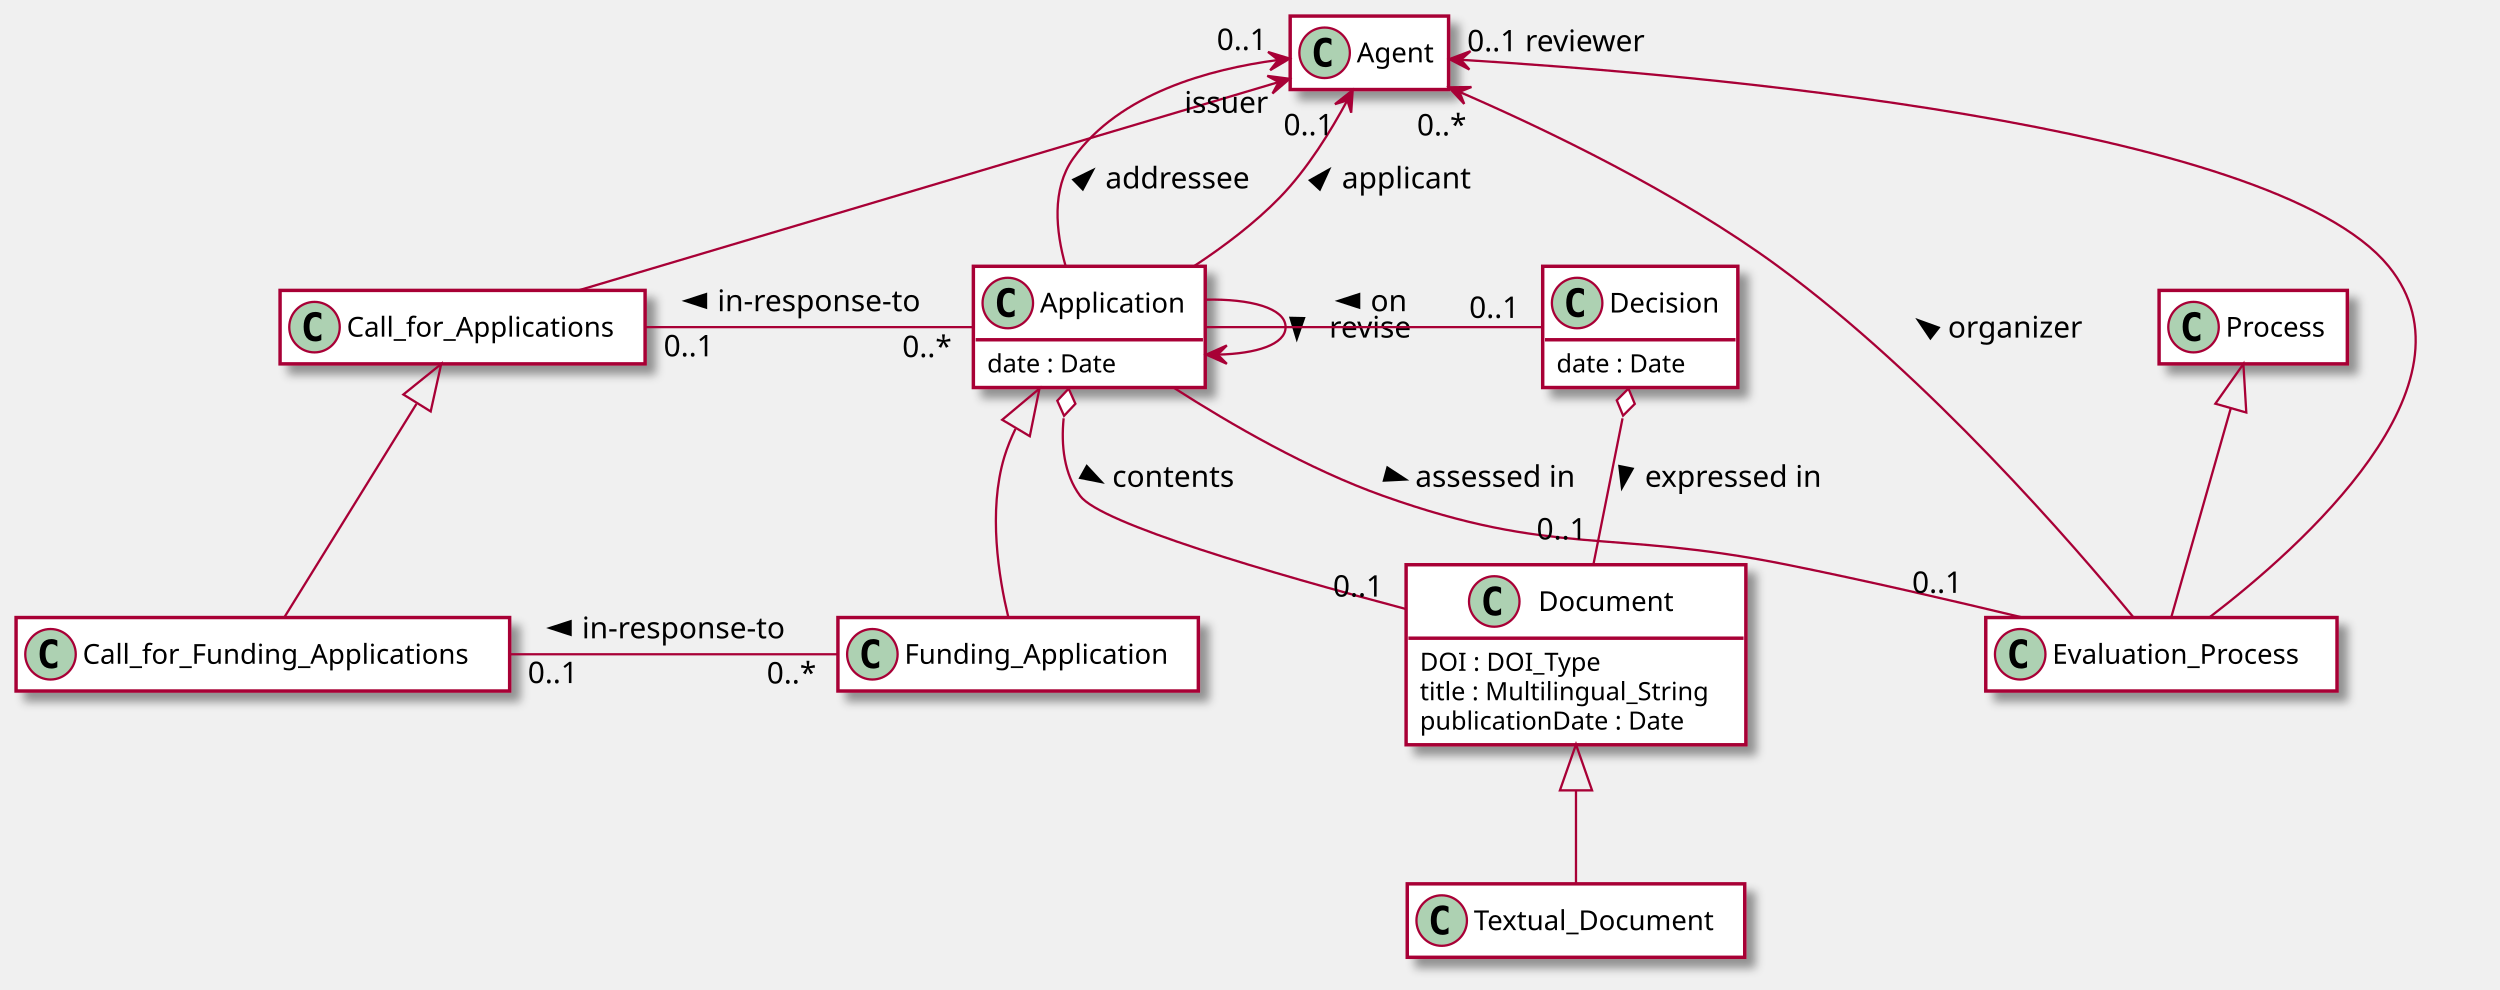
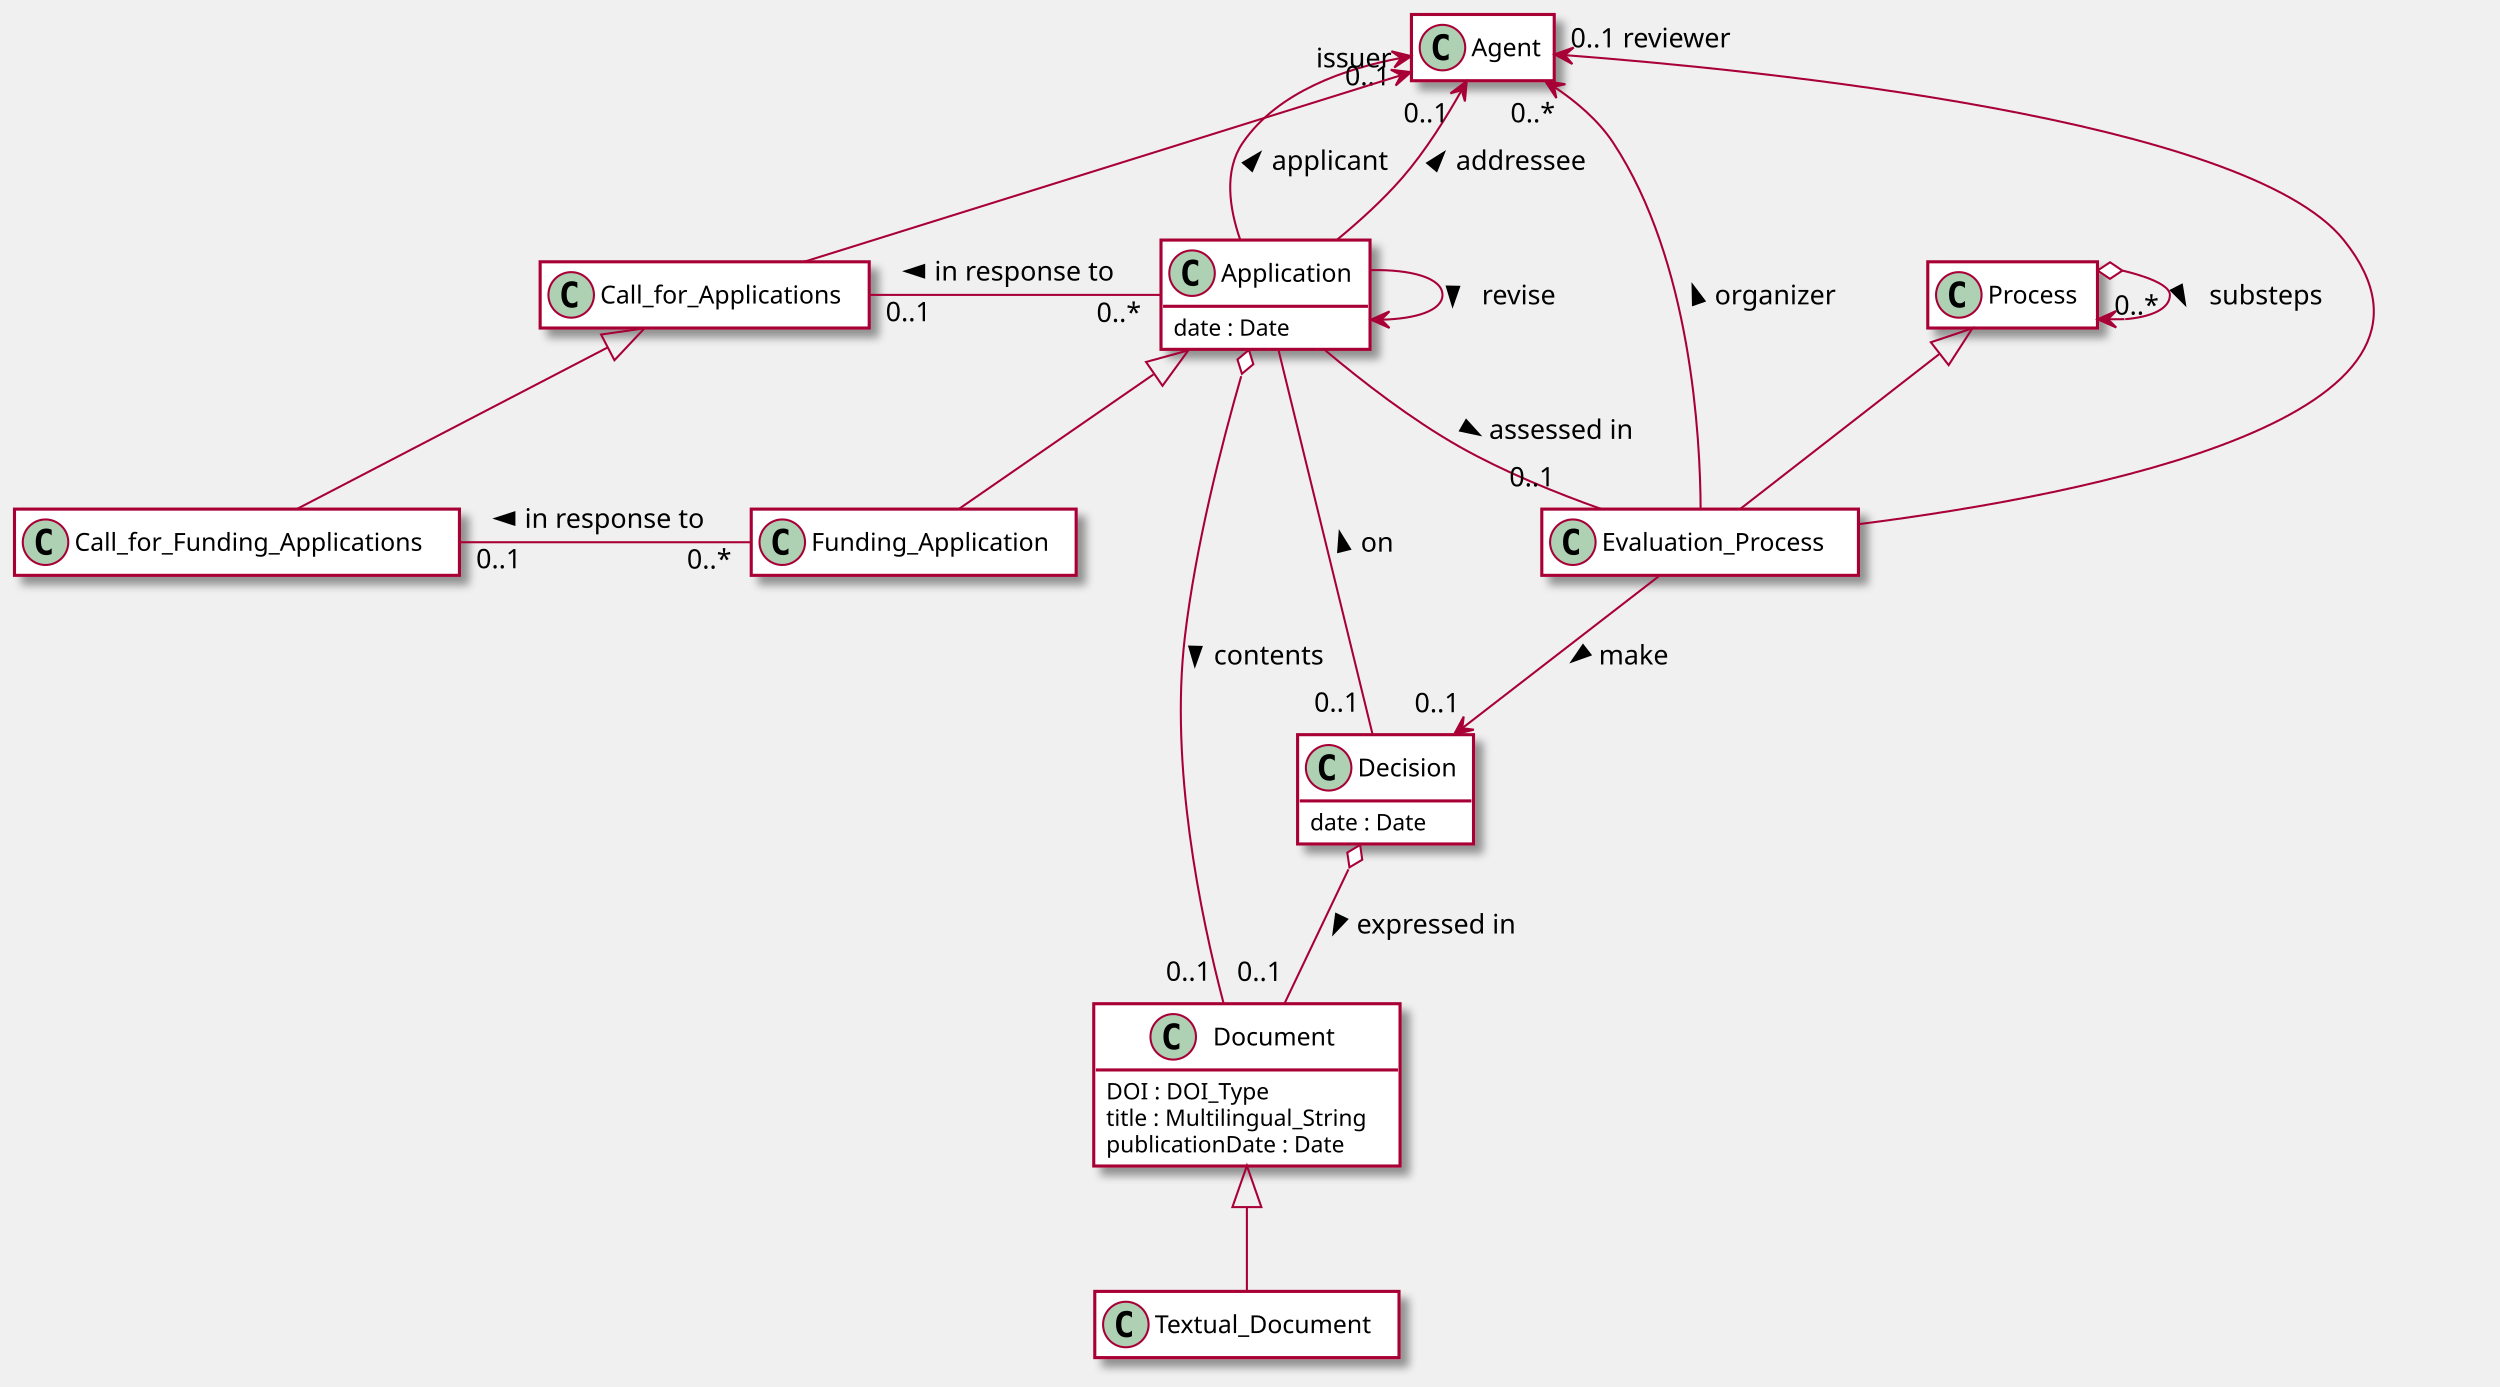
- <svg xmlns="http://www.w3.org/2000/svg" contentScriptType="application/ecmascript" contentStyleType="text/css" height="431px" preserveAspectRatio="none" style="width:1089px;height:431px;background:#FFFFFF;" version="1.1" viewBox="0 0 1089 431" width="1089px" zoomAndPan="magnify">
+ <svg xmlns="http://www.w3.org/2000/svg" contentScriptType="application/ecmascript" contentStyleType="text/css" height="670px" preserveAspectRatio="none" style="width:1208px;height:670px;background:#FFFFFF;" version="1.1" viewBox="0 0 1208 670" width="1208px" zoomAndPan="magnify">
  <defs>
-     <filter height="300%" id="f17ftl0bkxg675" width="300%" x="-1" y="-1">
+     <filter height="300%" id="f4kdof11e1rok" width="300%" x="-1" y="-1">
      <feGaussianBlur result="blurOut" stdDeviation="2.0" />
      <feColorMatrix in="blurOut" result="blurOut2" type="matrix" values="0 0 0 0 0 0 0 0 0 0 0 0 0 0 0 0 0 0 .4 0" />
      <feOffset dx="4.0" dy="4.0" in="blurOut2" result="blurOut3" />
      <feBlend in="SourceGraphic" in2="blurOut3" mode="normal" />
    </filter>
  </defs>
  <g>
-     <rect codeLine="137" fill="#FFFFFF" filter="url(#f17ftl0bkxg675)" height="52.805" id="Application" style="stroke:#A80036;stroke-width:1.5;" width="101" x="424" y="116" />
-     <ellipse cx="439" cy="132" fill="#ADD1B2" rx="11" ry="11" style="stroke:#A80036;stroke-width:1.0;" />
-     <path d="M441.969,137.641 Q441.391,137.938 440.75,138.078 Q440.109,138.234 439.406,138.234 Q436.906,138.234 435.578,136.594 Q434.266,134.938 434.266,131.812 Q434.266,128.688 435.578,127.031 Q436.906,125.375 439.406,125.375 Q440.109,125.375 440.75,125.531 Q441.406,125.688 441.969,125.984 L441.969,128.703 Q441.344,128.125 440.75,127.859 Q440.156,127.578 439.531,127.578 Q438.188,127.578 437.5,128.656 Q436.812,129.719 436.812,131.812 Q436.812,133.906 437.5,134.984 Q438.188,136.047 439.531,136.047 Q440.156,136.047 440.75,135.781 Q441.344,135.5 441.969,134.922 L441.969,137.641 Z " fill="#000000" />
-     <text fill="#000000" font-family="sans-serif" font-size="12" lengthAdjust="spacing" textLength="69" x="453" y="136.154">Application</text>
-     <line style="stroke:#A80036;stroke-width:1.5;" x1="425" x2="524" y1="148" y2="148" />
-     <text fill="#000000" font-family="sans-serif" font-size="11" lengthAdjust="spacing" textLength="63" x="430" y="162.21">date : Date</text>
-     <rect codeLine="141" fill="#FFFFFF" filter="url(#f17ftl0bkxg675)" height="52.805" id="Decision" style="stroke:#A80036;stroke-width:1.5;" width="85" x="672" y="116" />
-     <ellipse cx="687" cy="132" fill="#ADD1B2" rx="11" ry="11" style="stroke:#A80036;stroke-width:1.0;" />
-     <path d="M689.969,137.641 Q689.391,137.938 688.75,138.078 Q688.109,138.234 687.406,138.234 Q684.906,138.234 683.578,136.594 Q682.266,134.938 682.266,131.812 Q682.266,128.688 683.578,127.031 Q684.906,125.375 687.406,125.375 Q688.109,125.375 688.75,125.531 Q689.406,125.688 689.969,125.984 L689.969,128.703 Q689.344,128.125 688.75,127.859 Q688.156,127.578 687.531,127.578 Q686.188,127.578 685.5,128.656 Q684.812,129.719 684.812,131.812 Q684.812,133.906 685.5,134.984 Q686.188,136.047 687.531,136.047 Q688.156,136.047 688.75,135.781 Q689.344,135.5 689.969,134.922 L689.969,137.641 Z " fill="#000000" />
-     <text fill="#000000" font-family="sans-serif" font-size="12" lengthAdjust="spacing" textLength="53" x="701" y="136.154">Decision</text>
-     <line style="stroke:#A80036;stroke-width:1.5;" x1="673" x2="756" y1="148" y2="148" />
-     <text fill="#000000" font-family="sans-serif" font-size="11" lengthAdjust="spacing" textLength="63" x="678" y="162.21">date : Date</text>
-     <rect codeLine="145" fill="#FFFFFF" filter="url(#f17ftl0bkxg675)" height="32" id="Funding_Application" style="stroke:#A80036;stroke-width:1.5;" width="157" x="365" y="269" />
-     <ellipse cx="380" cy="285" fill="#ADD1B2" rx="11" ry="11" style="stroke:#A80036;stroke-width:1.0;" />
-     <path d="M382.969,290.641 Q382.391,290.938 381.75,291.078 Q381.109,291.234 380.406,291.234 Q377.906,291.234 376.578,289.594 Q375.266,287.938 375.266,284.812 Q375.266,281.688 376.578,280.031 Q377.906,278.375 380.406,278.375 Q381.109,278.375 381.75,278.531 Q382.406,278.688 382.969,278.984 L382.969,281.703 Q382.344,281.125 381.75,280.859 Q381.156,280.578 380.531,280.578 Q379.188,280.578 378.5,281.656 Q377.812,282.719 377.812,284.812 Q377.812,286.906 378.5,287.984 Q379.188,289.047 380.531,289.047 Q381.156,289.047 381.75,288.781 Q382.344,288.5 382.969,287.922 L382.969,290.641 Z " fill="#000000" />
-     <text fill="#000000" font-family="sans-serif" font-size="12" lengthAdjust="spacing" textLength="125" x="394" y="289.154">Funding_Application</text>
-     <rect codeLine="148" fill="#FFFFFF" filter="url(#f17ftl0bkxg675)" height="32" id="Call_for_Applications" style="stroke:#A80036;stroke-width:1.5;" width="159" x="122" y="126.5" />
-     <ellipse cx="137" cy="142.5" fill="#ADD1B2" rx="11" ry="11" style="stroke:#A80036;stroke-width:1.0;" />
-     <path d="M139.969,148.141 Q139.391,148.438 138.75,148.578 Q138.109,148.734 137.406,148.734 Q134.906,148.734 133.578,147.094 Q132.266,145.438 132.266,142.312 Q132.266,139.188 133.578,137.531 Q134.906,135.875 137.406,135.875 Q138.109,135.875 138.75,136.031 Q139.406,136.188 139.969,136.484 L139.969,139.203 Q139.344,138.625 138.75,138.359 Q138.156,138.078 137.531,138.078 Q136.188,138.078 135.5,139.156 Q134.812,140.219 134.812,142.312 Q134.812,144.406 135.5,145.484 Q136.188,146.547 137.531,146.547 Q138.156,146.547 138.75,146.281 Q139.344,146 139.969,145.422 L139.969,148.141 Z " fill="#000000" />
-     <text fill="#000000" font-family="sans-serif" font-size="12" lengthAdjust="spacing" textLength="127" x="151" y="146.654">Call_for_Applications</text>
-     <rect codeLine="152" fill="#FFFFFF" filter="url(#f17ftl0bkxg675)" height="32" id="Call_for_Funding_Applications" style="stroke:#A80036;stroke-width:1.5;" width="215" x="7" y="269" />
-     <ellipse cx="22" cy="285" fill="#ADD1B2" rx="11" ry="11" style="stroke:#A80036;stroke-width:1.0;" />
-     <path d="M24.969,290.641 Q24.391,290.938 23.75,291.078 Q23.109,291.234 22.406,291.234 Q19.906,291.234 18.578,289.594 Q17.266,287.938 17.266,284.812 Q17.266,281.688 18.578,280.031 Q19.906,278.375 22.406,278.375 Q23.109,278.375 23.75,278.531 Q24.406,278.688 24.969,278.984 L24.969,281.703 Q24.344,281.125 23.75,280.859 Q23.156,280.578 22.531,280.578 Q21.188,280.578 20.5,281.656 Q19.812,282.719 19.812,284.812 Q19.812,286.906 20.5,287.984 Q21.188,289.047 22.531,289.047 Q23.156,289.047 23.75,288.781 Q24.344,288.5 24.969,287.922 L24.969,290.641 Z " fill="#000000" />
-     <text fill="#000000" font-family="sans-serif" font-size="12" lengthAdjust="spacing" textLength="183" x="36" y="289.154">Call_for_Funding_Applications</text>
-     <rect codeLine="155" fill="#FFFFFF" filter="url(#f17ftl0bkxg675)" height="32" id="Process" style="stroke:#A80036;stroke-width:1.5;" width="82" x="940.5" y="126.5" />
-     <ellipse cx="955.5" cy="142.5" fill="#ADD1B2" rx="11" ry="11" style="stroke:#A80036;stroke-width:1.0;" />
-     <path d="M958.469,148.141 Q957.891,148.438 957.25,148.578 Q956.609,148.734 955.906,148.734 Q953.406,148.734 952.078,147.094 Q950.766,145.438 950.766,142.312 Q950.766,139.188 952.078,137.531 Q953.406,135.875 955.906,135.875 Q956.609,135.875 957.25,136.031 Q957.906,136.188 958.469,136.484 L958.469,139.203 Q957.844,138.625 957.25,138.359 Q956.656,138.078 956.031,138.078 Q954.688,138.078 954,139.156 Q953.312,140.219 953.312,142.312 Q953.312,144.406 954,145.484 Q954.688,146.547 956.031,146.547 Q956.656,146.547 957.25,146.281 Q957.844,146 958.469,145.422 L958.469,148.141 Z " fill="#000000" />
-     <text fill="#000000" font-family="sans-serif" font-size="12" lengthAdjust="spacing" textLength="50" x="969.5" y="146.654">Process</text>
-     <rect codeLine="159" fill="#FFFFFF" filter="url(#f17ftl0bkxg675)" height="32" id="Evaluation_Process" style="stroke:#A80036;stroke-width:1.5;" width="153" x="865" y="269" />
-     <ellipse cx="880" cy="285" fill="#ADD1B2" rx="11" ry="11" style="stroke:#A80036;stroke-width:1.0;" />
-     <path d="M882.969,290.641 Q882.391,290.938 881.75,291.078 Q881.109,291.234 880.406,291.234 Q877.906,291.234 876.578,289.594 Q875.266,287.938 875.266,284.812 Q875.266,281.688 876.578,280.031 Q877.906,278.375 880.406,278.375 Q881.109,278.375 881.75,278.531 Q882.406,278.688 882.969,278.984 L882.969,281.703 Q882.344,281.125 881.75,280.859 Q881.156,280.578 880.531,280.578 Q879.188,280.578 878.5,281.656 Q877.812,282.719 877.812,284.812 Q877.812,286.906 878.5,287.984 Q879.188,289.047 880.531,289.047 Q881.156,289.047 881.75,288.781 Q882.344,288.5 882.969,287.922 L882.969,290.641 Z " fill="#000000" />
-     <text fill="#000000" font-family="sans-serif" font-size="12" lengthAdjust="spacing" textLength="121" x="894" y="289.154">Evaluation_Process</text>
-     <rect codeLine="23" fill="#FFFFFF" filter="url(#f17ftl0bkxg675)" height="32" id="Agent" style="stroke:#A80036;stroke-width:1.5;" width="69" x="562" y="7" />
-     <ellipse cx="577" cy="23" fill="#ADD1B2" rx="11" ry="11" style="stroke:#A80036;stroke-width:1.0;" />
-     <path d="M579.969,28.641 Q579.391,28.938 578.75,29.078 Q578.109,29.234 577.406,29.234 Q574.906,29.234 573.578,27.594 Q572.266,25.938 572.266,22.812 Q572.266,19.688 573.578,18.031 Q574.906,16.375 577.406,16.375 Q578.109,16.375 578.75,16.531 Q579.406,16.688 579.969,16.984 L579.969,19.703 Q579.344,19.125 578.75,18.859 Q578.156,18.578 577.531,18.578 Q576.188,18.578 575.5,19.656 Q574.812,20.719 574.812,22.812 Q574.812,24.906 575.5,25.984 Q576.188,27.047 577.531,27.047 Q578.156,27.047 578.75,26.781 Q579.344,26.5 579.969,25.922 L579.969,28.641 Z " fill="#000000" />
-     <text fill="#000000" font-family="sans-serif" font-size="12" lengthAdjust="spacing" textLength="37" x="591" y="27.154">Agent</text>
-     <rect codeLine="8" fill="#FFFFFF" filter="url(#f17ftl0bkxg675)" height="78.414" id="Document" style="stroke:#A80036;stroke-width:1.5;" width="148" x="612.5" y="246" />
-     <ellipse cx="650.9" cy="262" fill="#ADD1B2" rx="11" ry="11" style="stroke:#A80036;stroke-width:1.0;" />
-     <path d="M653.869,267.641 Q653.291,267.938 652.65,268.078 Q652.009,268.234 651.306,268.234 Q648.806,268.234 647.478,266.594 Q646.166,264.938 646.166,261.812 Q646.166,258.688 647.478,257.031 Q648.806,255.375 651.306,255.375 Q652.009,255.375 652.65,255.531 Q653.306,255.688 653.869,255.984 L653.869,258.703 Q653.244,258.125 652.65,257.859 Q652.056,257.578 651.431,257.578 Q650.087,257.578 649.4,258.656 Q648.712,259.719 648.712,261.812 Q648.712,263.906 649.4,264.984 Q650.087,266.047 651.431,266.047 Q652.056,266.047 652.65,265.781 Q653.244,265.5 653.869,264.922 L653.869,267.641 Z " fill="#000000" />
-     <text fill="#000000" font-family="sans-serif" font-size="12" lengthAdjust="spacing" textLength="64" x="670.1" y="266.154">Document</text>
-     <line style="stroke:#A80036;stroke-width:1.5;" x1="613.5" x2="759.5" y1="278" y2="278" />
-     <text fill="#000000" font-family="sans-serif" font-size="11" lengthAdjust="spacing" textLength="85" x="618.5" y="292.21">DOI : DOI_Type</text>
-     <text fill="#000000" font-family="sans-serif" font-size="11" lengthAdjust="spacing" textLength="136" x="618.5" y="305.015">title : Multilingual_String</text>
-     <text fill="#000000" font-family="sans-serif" font-size="11" lengthAdjust="spacing" textLength="125" x="618.5" y="317.82">publicationDate : Date</text>
-     <rect codeLine="13" fill="#FFFFFF" filter="url(#f17ftl0bkxg675)" height="32" id="Textual_Document" style="stroke:#A80036;stroke-width:1.5;" width="147" x="613" y="385" />
-     <ellipse cx="628" cy="401" fill="#ADD1B2" rx="11" ry="11" style="stroke:#A80036;stroke-width:1.0;" />
-     <path d="M630.969,406.641 Q630.391,406.938 629.75,407.078 Q629.109,407.234 628.406,407.234 Q625.906,407.234 624.578,405.594 Q623.266,403.938 623.266,400.812 Q623.266,397.688 624.578,396.031 Q625.906,394.375 628.406,394.375 Q629.109,394.375 629.75,394.531 Q630.406,394.688 630.969,394.984 L630.969,397.703 Q630.344,397.125 629.75,396.859 Q629.156,396.578 628.531,396.578 Q627.188,396.578 626.5,397.656 Q625.812,398.719 625.812,400.812 Q625.812,402.906 626.5,403.984 Q627.188,405.047 628.531,405.047 Q629.156,405.047 629.75,404.781 Q630.344,404.5 630.969,403.922 L630.969,406.641 Z " fill="#000000" />
-     <text fill="#000000" font-family="sans-serif" font-size="12" lengthAdjust="spacing" textLength="115" x="642" y="405.154">Textual_Document</text>
-     <path codeLine="164" d="M586.81,43.85 C579.85,56.81 569.58,73.58 557.5,86 C546.62,97.18 533.14,107.36 520.22,115.86 " fill="none" id="Agent-backto-Application" style="stroke:#A80036;stroke-width:1.0;" />
-     <polygon fill="#A80036" points="589.23,39.26,581.501,45.364,586.903,43.685,588.582,49.087,589.23,39.26" style="stroke:#A80036;stroke-width:1.0;" />
-     <polygon fill="#000000" points="578.895,73.895,570.596,78.541,574.911,82.532,578.895,73.895" style="stroke:#000000;stroke-width:1.0;" />
-     <text fill="#000000" font-family="sans-serif" font-size="13" lengthAdjust="spacing" textLength="58" x="584.5" y="82.067">applicant</text>
-     <text fill="#000000" font-family="sans-serif" font-size="13" lengthAdjust="spacing" textLength="24" x="559.088" y="58.922">0..1</text>
-     <path codeLine="168" d="M556.65,26.14 C526.72,30.09 487.56,40.76 467.5,69 C457.98,82.4 459.93,100.89 464.16,115.84 " fill="none" id="Agent-backto-Application-1" style="stroke:#A80036;stroke-width:1.0;" />
-     <polygon fill="#A80036" points="561.75,25.52,552.335,22.63,556.786,26.121,553.296,30.573,561.75,25.52" style="stroke:#A80036;stroke-width:1.0;" />
-     <polygon fill="#000000" points="476.089,74.085,467.55,78.273,471.642,82.492,476.089,74.085" style="stroke:#000000;stroke-width:1.0;" />
-     <text fill="#000000" font-family="sans-serif" font-size="13" lengthAdjust="spacing" textLength="67" x="481.5" y="82.067">addressee</text>
-     <text fill="#000000" font-family="sans-serif" font-size="13" lengthAdjust="spacing" textLength="24" x="530.007" y="21.773">0..1</text>
-     <path codeLine="172" d="M556.73,35.83 C484.48,57.32 331.81,102.74 252.2,126.42 " fill="none" id="Agent-backto-Call_for_Applications" style="stroke:#A80036;stroke-width:1.0;" />
-     <polygon fill="#A80036" points="561.79,34.32,552.023,33.053,556.998,35.746,554.305,40.721,561.79,34.32" style="stroke:#A80036;stroke-width:1.0;" />
-     <text fill="#000000" font-family="sans-serif" font-size="13" lengthAdjust="spacing" textLength="38" x="515.901" y="49.161">issuer</text>
-     <path codeLine="176" d="M525.41,130.53 C544.38,130.13 560,134.12 560,142.5 C560,150.09 547.17,154.08 530.65,154.47 " fill="none" id="Application-to-Application" style="stroke:#A80036;stroke-width:1.0;" />
-     <polygon fill="#A80036" points="525.41,154.47,534.41,158.47,530.41,154.47,534.41,150.47,525.41,154.47" style="stroke:#A80036;stroke-width:1.0;" />
-     <polygon fill="#000000" points="564.895,147.565,568.024,138.584,562.147,138.46,564.895,147.565" style="stroke:#000000;stroke-width:1.0;" />
-     <text fill="#000000" font-family="sans-serif" font-size="13" lengthAdjust="spacing" textLength="38" x="579" y="147.067">revise</text>
-     <path codeLine="180" d="M511.49,169.03 C536.2,184.9 570.02,204.43 602.5,216 C677.25,242.62 700.71,230.32 778.5,246 C812.54,252.86 850.32,261.6 880.93,268.96 " fill="none" id="Application-Evaluation_Process" style="stroke:#A80036;stroke-width:1.0;" />
-     <polygon fill="#000000" points="612.327,208.872,604.363,203.673,602.828,209.347,612.327,208.872" style="stroke:#000000;stroke-width:1.0;" />
-     <text fill="#000000" font-family="sans-serif" font-size="13" lengthAdjust="spacing" textLength="75" x="616.5" y="212.067">assessed in</text>
-     <text fill="#000000" font-family="sans-serif" font-size="13" lengthAdjust="spacing" textLength="24" x="832.891" y="258.251">0..1</text>
-     <path codeLine="184" d="M281.2,142.5 C327.31,142.5 383.95,142.5 423.97,142.5 " fill="none" id="Call_for_Applications-Application" style="stroke:#A80036;stroke-width:1.0;" />
-     <polygon fill="#000000" points="298.5,131.066,307.545,134.005,307.545,128.127,298.5,131.066" style="stroke:#000000;stroke-width:1.0;" />
-     <text fill="#000000" font-family="sans-serif" font-size="13" lengthAdjust="spacing" textLength="93" x="312.5" y="135.567">in-response-to</text>
-     <text fill="#000000" font-family="sans-serif" font-size="13" lengthAdjust="spacing" textLength="24" x="289.08" y="155.217">0..1</text>
-     <text fill="#000000" font-family="sans-serif" font-size="13" lengthAdjust="spacing" textLength="23" x="393.022" y="155.549">0..*</text>
-     <path codeLine="188" d="M463.32,182.21 C462.16,194.01 463.46,206.4 470.5,216 C479.31,228.01 553.34,249.62 612.31,265.26 " fill="none" id="Application-backto-Document" style="stroke:#A80036;stroke-width:1.0;" />
-     <polygon fill="#FFFFFF" points="465.5,169.3,460.56,174.553,463.508,181.133,468.449,175.881,465.5,169.3" style="stroke:#A80036;stroke-width:1.0;" />
-     <polygon fill="#000000" points="479.867,210.001,473.398,203.03,470.536,208.164,479.867,210.001" style="stroke:#000000;stroke-width:1.0;" />
-     <text fill="#000000" font-family="sans-serif" font-size="13" lengthAdjust="spacing" textLength="56" x="484.5" y="212.067">contents</text>
-     <text fill="#000000" font-family="sans-serif" font-size="13" lengthAdjust="spacing" textLength="24" x="580.634" y="259.888">0..1</text>
-     <path codeLine="192" d="M525.1,142.5 C568.7,142.5 630.91,142.5 671.98,142.5 " fill="none" id="Application-Decision" style="stroke:#A80036;stroke-width:1.0;" />
-     <polygon fill="#000000" points="583,131.066,592.045,134.005,592.045,128.127,583,131.066" style="stroke:#000000;stroke-width:1.0;" />
-     <text fill="#000000" font-family="sans-serif" font-size="13" lengthAdjust="spacing" textLength="16" x="597" y="135.567">on</text>
-     <text fill="#000000" font-family="sans-serif" font-size="13" lengthAdjust="spacing" textLength="24" x="639.972" y="138.489">0..1</text>
-     <path codeLine="196" d="M706.78,182.23 C702.82,202.09 698.02,226.18 694.08,245.94 " fill="none" id="Decision-backto-Document" style="stroke:#A80036;stroke-width:1.0;" />
-     <polygon fill="#FFFFFF" points="709.36,169.27,704.264,174.372,707.014,181.038,712.11,175.936,709.36,169.27" style="stroke:#A80036;stroke-width:1.0;" />
-     <polygon fill="#000000" points="706.523,212.47,711.173,204.174,705.409,203.025,706.523,212.47" style="stroke:#000000;stroke-width:1.0;" />
-     <text fill="#000000" font-family="sans-serif" font-size="13" lengthAdjust="spacing" textLength="81" x="716.5" y="212.067">expressed in</text>
-     <text fill="#000000" font-family="sans-serif" font-size="13" lengthAdjust="spacing" textLength="24" x="669.32" y="234.98">0..1</text>
-     <path codeLine="200" d="M442.34,186.82 C440.41,190.8 438.75,194.89 437.5,199 C430.34,222.65 435.08,251.61 439.23,268.9 " fill="none" id="Application-backto-Funding_Application" style="stroke:#A80036;stroke-width:1.0;" />
-     <polygon fill="none" points="436.55,182.86,452.79,169.25,448.58,190.02,436.55,182.86" style="stroke:#A80036;stroke-width:1.0;" />
-     <path codeLine="204" d="M222.23,285 C268.7,285 322.07,285 364.75,285 " fill="none" id="Call_for_Funding_Applications-Funding_Application" style="stroke:#A80036;stroke-width:1.0;" />
-     <polygon fill="#000000" points="239.5,273.566,248.545,276.505,248.545,270.627,239.5,273.566" style="stroke:#000000;stroke-width:1.0;" />
-     <text fill="#000000" font-family="sans-serif" font-size="13" lengthAdjust="spacing" textLength="93" x="253.5" y="278.067">in-response-to</text>
-     <text fill="#000000" font-family="sans-serif" font-size="13" lengthAdjust="spacing" textLength="24" x="229.9" y="297.552">0..1</text>
-     <text fill="#000000" font-family="sans-serif" font-size="13" lengthAdjust="spacing" textLength="23" x="333.994" y="297.717">0..*</text>
-     <path codeLine="208" d="M181.41,175.94 C163.39,205.05 137.72,246.5 124.01,268.65 " fill="none" id="Call_for_Applications-backto-Call_for_Funding_Applications" style="stroke:#A80036;stroke-width:1.0;" />
-     <polygon fill="none" points="175.71,171.85,192.19,158.54,187.61,179.23,175.71,171.85" style="stroke:#A80036;stroke-width:1.0;" />
-     <path codeLine="212" d="M636.05,40.16 C673.52,56.44 730.47,83.71 774.5,116 C839.83,163.91 903.51,237.57 929.39,268.98 " fill="none" id="Agent-backto-Evaluation_Process" style="stroke:#A80036;stroke-width:1.0;" />
-     <polygon fill="#A80036" points="631.12,38.03,637.808,45.259,635.713,40.005,640.968,37.91,631.12,38.03" style="stroke:#A80036;stroke-width:1.0;" />
-     <polygon fill="#000000" points="835.558,139.491,840.882,147.372,844.497,142.737,835.558,139.491" style="stroke:#000000;stroke-width:1.0;" />
-     <text fill="#000000" font-family="sans-serif" font-size="13" lengthAdjust="spacing" textLength="60" x="848.5" y="147.067">organizer</text>
-     <text fill="#000000" font-family="sans-serif" font-size="13" lengthAdjust="spacing" textLength="23" x="617.223" y="58.994">0..*</text>
-     <path codeLine="228" d="M962.48,268.89 C1002.51,238.24 1082.28,167.33 1040.5,116 C989.6,53.47 735.9,32.11 636.52,26.06 " fill="none" id="Evaluation_Process-to-Agent" style="stroke:#A80036;stroke-width:1.0;" />
-     <polygon fill="#A80036" points="631.33,25.75,640.074,30.282,636.321,26.049,640.553,22.296,631.33,25.75" style="stroke:#A80036;stroke-width:1.0;" />
-     <text fill="#000000" font-family="sans-serif" font-size="13" lengthAdjust="spacing" textLength="81" x="639.098" y="22.334">0..1 reviewer</text>
-     <path codeLine="224" d="M971.66,178.05 C963.41,207.02 952.03,247.03 945.87,268.65 " fill="none" id="Process-backto-Evaluation_Process" style="stroke:#A80036;stroke-width:1.0;" />
-     <polygon fill="none" points="965.01,175.85,977.22,158.54,978.48,179.69,965.01,175.85" style="stroke:#A80036;stroke-width:1.0;" />
-     <path codeLine="355" d="M686.5,344.38 C686.5,359.35 686.5,374.19 686.5,384.77 " fill="none" id="Document-backto-Textual_Document" style="stroke:#A80036;stroke-width:1.0;" />
-     <polygon fill="none" points="679.5,344.28,686.5,324.28,693.5,344.28,679.5,344.28" style="stroke:#A80036;stroke-width:1.0;" />
+     <rect codeLine="137" fill="#FFFFFF" filter="url(#f4kdof11e1rok)" height="52.805" id="Application" style="stroke:#A80036;stroke-width:1.5;" width="101" x="561" y="116" />
+     <ellipse cx="576" cy="132" fill="#ADD1B2" rx="11" ry="11" style="stroke:#A80036;stroke-width:1.0;" />
+     <path d="M578.969,137.641 Q578.391,137.938 577.75,138.078 Q577.109,138.234 576.406,138.234 Q573.906,138.234 572.578,136.594 Q571.266,134.938 571.266,131.812 Q571.266,128.688 572.578,127.031 Q573.906,125.375 576.406,125.375 Q577.109,125.375 577.75,125.531 Q578.406,125.688 578.969,125.984 L578.969,128.703 Q578.344,128.125 577.75,127.859 Q577.156,127.578 576.531,127.578 Q575.188,127.578 574.5,128.656 Q573.812,129.719 573.812,131.812 Q573.812,133.906 574.5,134.984 Q575.188,136.047 576.531,136.047 Q577.156,136.047 577.75,135.781 Q578.344,135.5 578.969,134.922 L578.969,137.641 Z " fill="#000000" />
+     <text fill="#000000" font-family="sans-serif" font-size="12" lengthAdjust="spacing" textLength="69" x="590" y="136.154">Application</text>
+     <line style="stroke:#A80036;stroke-width:1.5;" x1="562" x2="661" y1="148" y2="148" />
+     <text fill="#000000" font-family="sans-serif" font-size="11" lengthAdjust="spacing" textLength="63" x="567" y="162.21">date : Date</text>
+     <rect codeLine="141" fill="#FFFFFF" filter="url(#f4kdof11e1rok)" height="52.805" id="Decision" style="stroke:#A80036;stroke-width:1.5;" width="85" x="627" y="355" />
+     <ellipse cx="642" cy="371" fill="#ADD1B2" rx="11" ry="11" style="stroke:#A80036;stroke-width:1.0;" />
+     <path d="M644.969,376.641 Q644.391,376.938 643.75,377.078 Q643.109,377.234 642.406,377.234 Q639.906,377.234 638.578,375.594 Q637.266,373.938 637.266,370.812 Q637.266,367.688 638.578,366.031 Q639.906,364.375 642.406,364.375 Q643.109,364.375 643.75,364.531 Q644.406,364.688 644.969,364.984 L644.969,367.703 Q644.344,367.125 643.75,366.859 Q643.156,366.578 642.531,366.578 Q641.188,366.578 640.5,367.656 Q639.812,368.719 639.812,370.812 Q639.812,372.906 640.5,373.984 Q641.188,375.047 642.531,375.047 Q643.156,375.047 643.75,374.781 Q644.344,374.5 644.969,373.922 L644.969,376.641 Z " fill="#000000" />
+     <text fill="#000000" font-family="sans-serif" font-size="12" lengthAdjust="spacing" textLength="53" x="656" y="375.154">Decision</text>
+     <line style="stroke:#A80036;stroke-width:1.5;" x1="628" x2="711" y1="387" y2="387" />
+     <text fill="#000000" font-family="sans-serif" font-size="11" lengthAdjust="spacing" textLength="63" x="633" y="401.21">date : Date</text>
+     <rect codeLine="145" fill="#FFFFFF" filter="url(#f4kdof11e1rok)" height="32" id="Funding_Application" style="stroke:#A80036;stroke-width:1.5;" width="157" x="363" y="246" />
+     <ellipse cx="378" cy="262" fill="#ADD1B2" rx="11" ry="11" style="stroke:#A80036;stroke-width:1.0;" />
+     <path d="M380.969,267.641 Q380.391,267.938 379.75,268.078 Q379.109,268.234 378.406,268.234 Q375.906,268.234 374.578,266.594 Q373.266,264.938 373.266,261.812 Q373.266,258.688 374.578,257.031 Q375.906,255.375 378.406,255.375 Q379.109,255.375 379.75,255.531 Q380.406,255.688 380.969,255.984 L380.969,258.703 Q380.344,258.125 379.75,257.859 Q379.156,257.578 378.531,257.578 Q377.188,257.578 376.5,258.656 Q375.812,259.719 375.812,261.812 Q375.812,263.906 376.5,264.984 Q377.188,266.047 378.531,266.047 Q379.156,266.047 379.75,265.781 Q380.344,265.5 380.969,264.922 L380.969,267.641 Z " fill="#000000" />
+     <text fill="#000000" font-family="sans-serif" font-size="12" lengthAdjust="spacing" textLength="125" x="392" y="266.154">Funding_Application</text>
+     <rect codeLine="148" fill="#FFFFFF" filter="url(#f4kdof11e1rok)" height="32" id="Call_for_Applications" style="stroke:#A80036;stroke-width:1.5;" width="159" x="261" y="126.5" />
+     <ellipse cx="276" cy="142.5" fill="#ADD1B2" rx="11" ry="11" style="stroke:#A80036;stroke-width:1.0;" />
+     <path d="M278.969,148.141 Q278.391,148.438 277.75,148.578 Q277.109,148.734 276.406,148.734 Q273.906,148.734 272.578,147.094 Q271.266,145.438 271.266,142.312 Q271.266,139.188 272.578,137.531 Q273.906,135.875 276.406,135.875 Q277.109,135.875 277.75,136.031 Q278.406,136.188 278.969,136.484 L278.969,139.203 Q278.344,138.625 277.75,138.359 Q277.156,138.078 276.531,138.078 Q275.188,138.078 274.5,139.156 Q273.812,140.219 273.812,142.312 Q273.812,144.406 274.5,145.484 Q275.188,146.547 276.531,146.547 Q277.156,146.547 277.75,146.281 Q278.344,146 278.969,145.422 L278.969,148.141 Z " fill="#000000" />
+     <text fill="#000000" font-family="sans-serif" font-size="12" lengthAdjust="spacing" textLength="127" x="290" y="146.654">Call_for_Applications</text>
+     <rect codeLine="152" fill="#FFFFFF" filter="url(#f4kdof11e1rok)" height="32" id="Call_for_Funding_Applications" style="stroke:#A80036;stroke-width:1.5;" width="215" x="7" y="246" />
+     <ellipse cx="22" cy="262" fill="#ADD1B2" rx="11" ry="11" style="stroke:#A80036;stroke-width:1.0;" />
+     <path d="M24.969,267.641 Q24.391,267.938 23.75,268.078 Q23.109,268.234 22.406,268.234 Q19.906,268.234 18.578,266.594 Q17.266,264.938 17.266,261.812 Q17.266,258.688 18.578,257.031 Q19.906,255.375 22.406,255.375 Q23.109,255.375 23.75,255.531 Q24.406,255.688 24.969,255.984 L24.969,258.703 Q24.344,258.125 23.75,257.859 Q23.156,257.578 22.531,257.578 Q21.188,257.578 20.5,258.656 Q19.812,259.719 19.812,261.812 Q19.812,263.906 20.5,264.984 Q21.188,266.047 22.531,266.047 Q23.156,266.047 23.75,265.781 Q24.344,265.5 24.969,264.922 L24.969,267.641 Z " fill="#000000" />
+     <text fill="#000000" font-family="sans-serif" font-size="12" lengthAdjust="spacing" textLength="183" x="36" y="266.154">Call_for_Funding_Applications</text>
+     <rect codeLine="155" fill="#FFFFFF" filter="url(#f4kdof11e1rok)" height="32" id="Process" style="stroke:#A80036;stroke-width:1.5;" width="82" x="931.5" y="126.5" />
+     <ellipse cx="946.5" cy="142.5" fill="#ADD1B2" rx="11" ry="11" style="stroke:#A80036;stroke-width:1.0;" />
+     <path d="M949.469,148.141 Q948.891,148.438 948.25,148.578 Q947.609,148.734 946.906,148.734 Q944.406,148.734 943.078,147.094 Q941.766,145.438 941.766,142.312 Q941.766,139.188 943.078,137.531 Q944.406,135.875 946.906,135.875 Q947.609,135.875 948.25,136.031 Q948.906,136.188 949.469,136.484 L949.469,139.203 Q948.844,138.625 948.25,138.359 Q947.656,138.078 947.031,138.078 Q945.688,138.078 945,139.156 Q944.312,140.219 944.312,142.312 Q944.312,144.406 945,145.484 Q945.688,146.547 947.031,146.547 Q947.656,146.547 948.25,146.281 Q948.844,146 949.469,145.422 L949.469,148.141 Z " fill="#000000" />
+     <text fill="#000000" font-family="sans-serif" font-size="12" lengthAdjust="spacing" textLength="50" x="960.5" y="146.654">Process</text>
+     <rect codeLine="159" fill="#FFFFFF" filter="url(#f4kdof11e1rok)" height="32" id="Evaluation_Process" style="stroke:#A80036;stroke-width:1.5;" width="153" x="745" y="246" />
+     <ellipse cx="760" cy="262" fill="#ADD1B2" rx="11" ry="11" style="stroke:#A80036;stroke-width:1.0;" />
+     <path d="M762.969,267.641 Q762.391,267.938 761.75,268.078 Q761.109,268.234 760.406,268.234 Q757.906,268.234 756.578,266.594 Q755.266,264.938 755.266,261.812 Q755.266,258.688 756.578,257.031 Q757.906,255.375 760.406,255.375 Q761.109,255.375 761.75,255.531 Q762.406,255.688 762.969,255.984 L762.969,258.703 Q762.344,258.125 761.75,257.859 Q761.156,257.578 760.531,257.578 Q759.188,257.578 758.5,258.656 Q757.812,259.719 757.812,261.812 Q757.812,263.906 758.5,264.984 Q759.188,266.047 760.531,266.047 Q761.156,266.047 761.75,265.781 Q762.344,265.5 762.969,264.922 L762.969,267.641 Z " fill="#000000" />
+     <text fill="#000000" font-family="sans-serif" font-size="12" lengthAdjust="spacing" textLength="121" x="774" y="266.154">Evaluation_Process</text>
+     <rect codeLine="23" fill="#FFFFFF" filter="url(#f4kdof11e1rok)" height="32" id="Agent" style="stroke:#A80036;stroke-width:1.5;" width="69" x="682" y="7" />
+     <ellipse cx="697" cy="23" fill="#ADD1B2" rx="11" ry="11" style="stroke:#A80036;stroke-width:1.0;" />
+     <path d="M699.969,28.641 Q699.391,28.938 698.75,29.078 Q698.109,29.234 697.406,29.234 Q694.906,29.234 693.578,27.594 Q692.266,25.938 692.266,22.812 Q692.266,19.688 693.578,18.031 Q694.906,16.375 697.406,16.375 Q698.109,16.375 698.75,16.531 Q699.406,16.688 699.969,16.984 L699.969,19.703 Q699.344,19.125 698.75,18.859 Q698.156,18.578 697.531,18.578 Q696.188,18.578 695.5,19.656 Q694.812,20.719 694.812,22.812 Q694.812,24.906 695.5,25.984 Q696.188,27.047 697.531,27.047 Q698.156,27.047 698.75,26.781 Q699.344,26.5 699.969,25.922 L699.969,28.641 Z " fill="#000000" />
+     <text fill="#000000" font-family="sans-serif" font-size="12" lengthAdjust="spacing" textLength="37" x="711" y="27.154">Agent</text>
+     <rect codeLine="8" fill="#FFFFFF" filter="url(#f4kdof11e1rok)" height="78.414" id="Document" style="stroke:#A80036;stroke-width:1.5;" width="148" x="528.5" y="485" />
+     <ellipse cx="566.9" cy="501" fill="#ADD1B2" rx="11" ry="11" style="stroke:#A80036;stroke-width:1.0;" />
+     <path d="M569.869,506.641 Q569.291,506.938 568.65,507.078 Q568.009,507.234 567.306,507.234 Q564.806,507.234 563.478,505.594 Q562.166,503.938 562.166,500.812 Q562.166,497.688 563.478,496.031 Q564.806,494.375 567.306,494.375 Q568.009,494.375 568.65,494.531 Q569.306,494.688 569.869,494.984 L569.869,497.703 Q569.244,497.125 568.65,496.859 Q568.056,496.578 567.431,496.578 Q566.087,496.578 565.4,497.656 Q564.712,498.719 564.712,500.812 Q564.712,502.906 565.4,503.984 Q566.087,505.047 567.431,505.047 Q568.056,505.047 568.65,504.781 Q569.244,504.5 569.869,503.922 L569.869,506.641 Z " fill="#000000" />
+     <text fill="#000000" font-family="sans-serif" font-size="12" lengthAdjust="spacing" textLength="64" x="586.1" y="505.154">Document</text>
+     <line style="stroke:#A80036;stroke-width:1.5;" x1="529.5" x2="675.5" y1="517" y2="517" />
+     <text fill="#000000" font-family="sans-serif" font-size="11" lengthAdjust="spacing" textLength="85" x="534.5" y="531.21">DOI : DOI_Type</text>
+     <text fill="#000000" font-family="sans-serif" font-size="11" lengthAdjust="spacing" textLength="136" x="534.5" y="544.015">title : Multilingual_String</text>
+     <text fill="#000000" font-family="sans-serif" font-size="11" lengthAdjust="spacing" textLength="125" x="534.5" y="556.82">publicationDate : Date</text>
+     <rect codeLine="13" fill="#FFFFFF" filter="url(#f4kdof11e1rok)" height="32" id="Textual_Document" style="stroke:#A80036;stroke-width:1.5;" width="147" x="529" y="624" />
+     <ellipse cx="544" cy="640" fill="#ADD1B2" rx="11" ry="11" style="stroke:#A80036;stroke-width:1.0;" />
+     <path d="M546.969,645.641 Q546.391,645.938 545.75,646.078 Q545.109,646.234 544.406,646.234 Q541.906,646.234 540.578,644.594 Q539.266,642.938 539.266,639.812 Q539.266,636.688 540.578,635.031 Q541.906,633.375 544.406,633.375 Q545.109,633.375 545.75,633.531 Q546.406,633.688 546.969,633.984 L546.969,636.703 Q546.344,636.125 545.75,635.859 Q545.156,635.578 544.531,635.578 Q543.188,635.578 542.5,636.656 Q541.812,637.719 541.812,639.812 Q541.812,641.906 542.5,642.984 Q543.188,644.047 544.531,644.047 Q545.156,644.047 545.75,643.781 Q546.344,643.5 546.969,642.922 L546.969,645.641 Z " fill="#000000" />
+     <text fill="#000000" font-family="sans-serif" font-size="12" lengthAdjust="spacing" textLength="115" x="558" y="644.154">Textual_Document</text>
+     <path codeLine="164" d="M676.71,28.06 C650.31,33.05 617.49,44.19 600.5,69 C591.22,82.55 594.09,100.85 599.21,115.68 " fill="none" id="Agent-backto-Application" style="stroke:#A80036;stroke-width:1.0;" />
+     <polygon fill="#A80036" points="681.9,27.14,672.34,24.773,676.977,28.013,673.737,32.65,681.9,27.14" style="stroke:#A80036;stroke-width:1.0;" />
+     <polygon fill="#000000" points="608.813,73.821,600.619,78.649,605.021,82.543,608.813,73.821" style="stroke:#000000;stroke-width:1.0;" />
+     <text fill="#000000" font-family="sans-serif" font-size="13" lengthAdjust="spacing" textLength="58" x="614.5" y="82.067">applicant</text>
+     <text fill="#000000" font-family="sans-serif" font-size="13" lengthAdjust="spacing" textLength="24" x="649.891" y="41.219">0..1</text>
+     <path codeLine="168" d="M706.21,43.68 C699.06,56.43 688.81,73.02 677.5,86 C668.16,96.72 656.66,107.13 645.9,115.98 " fill="none" id="Agent-backto-Application-1" style="stroke:#A80036;stroke-width:1.0;" />
+     <polygon fill="#A80036" points="708.71,39.17,700.857,45.114,706.293,43.547,707.86,48.982,708.71,39.17" style="stroke:#A80036;stroke-width:1.0;" />
+     <polygon fill="#000000" points="697.703,73.727,689.652,78.79,694.166,82.555,697.703,73.727" style="stroke:#000000;stroke-width:1.0;" />
+     <text fill="#000000" font-family="sans-serif" font-size="13" lengthAdjust="spacing" textLength="67" x="703.5" y="82.067">addressee</text>
+     <text fill="#000000" font-family="sans-serif" font-size="13" lengthAdjust="spacing" textLength="24" x="678.155" y="59.1">0..1</text>
+     <path codeLine="172" d="M676.93,36.37 C607.41,58.09 463.65,103.02 388.55,126.48 " fill="none" id="Agent-backto-Call_for_Applications" style="stroke:#A80036;stroke-width:1.0;" />
+     <polygon fill="#A80036" points="681.8,34.84,672.019,33.688,677.025,36.322,674.391,41.328,681.8,34.84" style="stroke:#A80036;stroke-width:1.0;" />
+     <text fill="#000000" font-family="sans-serif" font-size="13" lengthAdjust="spacing" textLength="38" x="635.913" y="32.554">issuer</text>
+     <path codeLine="176" d="M662.41,130.53 C681.38,130.13 697,134.12 697,142.5 C697,150.09 684.17,154.08 667.65,154.47 " fill="none" id="Application-to-Application" style="stroke:#A80036;stroke-width:1.0;" />
+     <polygon fill="#A80036" points="662.41,154.47,671.41,158.47,667.41,154.47,671.41,150.47,662.41,154.47" style="stroke:#A80036;stroke-width:1.0;" />
+     <polygon fill="#000000" points="701.895,147.565,705.024,138.584,699.147,138.46,701.895,147.565" style="stroke:#000000;stroke-width:1.0;" />
+     <text fill="#000000" font-family="sans-serif" font-size="13" lengthAdjust="spacing" textLength="38" x="716" y="147.067">revise</text>
+     <path codeLine="180" d="M640.44,169.34 C658.29,184.35 682.16,202.84 705.5,216 C726.95,228.1 752.3,238.34 773.82,245.99 " fill="none" id="Application-Evaluation_Process" style="stroke:#A80036;stroke-width:1.0;" />
+     <polygon fill="#000000" points="714.835,210.058,708.457,203.003,705.529,208.099,714.835,210.058" style="stroke:#000000;stroke-width:1.0;" />
+     <text fill="#000000" font-family="sans-serif" font-size="13" lengthAdjust="spacing" textLength="75" x="719.5" y="212.067">assessed in</text>
+     <text fill="#000000" font-family="sans-serif" font-size="13" lengthAdjust="spacing" textLength="24" x="729.305" y="234.998">0..1</text>
+     <path codeLine="184" d="M420.34,142.5 C465.78,142.5 521.32,142.5 560.8,142.5 " fill="none" id="Call_for_Applications-Application" style="stroke:#A80036;stroke-width:1.0;" />
+     <polygon fill="#000000" points="437.5,131.066,446.545,134.005,446.545,128.127,437.5,131.066" style="stroke:#000000;stroke-width:1.0;" />
+     <text fill="#000000" font-family="sans-serif" font-size="13" lengthAdjust="spacing" textLength="91" x="451.5" y="135.567">in response to</text>
+     <text fill="#000000" font-family="sans-serif" font-size="13" lengthAdjust="spacing" textLength="24" x="427.945" y="155.194">0..1</text>
+     <text fill="#000000" font-family="sans-serif" font-size="13" lengthAdjust="spacing" textLength="23" x="529.831" y="155.549">0..*</text>
+     <path codeLine="188" d="M599.75,181.78 C590.25,214.83 577.64,264.06 572.5,308 C565.26,369.95 579.92,441.66 591.19,484.62 " fill="none" id="Application-backto-Document" style="stroke:#A80036;stroke-width:1.0;" />
+     <polygon fill="#FFFFFF" points="603.47,169.09,597.943,173.722,600.093,180.605,605.62,175.973,603.47,169.09" style="stroke:#A80036;stroke-width:1.0;" />
+     <polygon fill="#000000" points="577.359,321.564,580.552,312.606,574.677,312.44,577.359,321.564" style="stroke:#000000;stroke-width:1.0;" />
+     <text fill="#000000" font-family="sans-serif" font-size="13" lengthAdjust="spacing" textLength="56" x="586.5" y="321.067">contents</text>
+     <text fill="#000000" font-family="sans-serif" font-size="13" lengthAdjust="spacing" textLength="24" x="563.329" y="473.899">0..1</text>
+     <path codeLine="192" d="M617.82,169.31 C628.97,214.9 652.04,309.15 663.19,354.72 " fill="none" id="Application-Decision" style="stroke:#A80036;stroke-width:1.0;" />
+     <polygon fill="#000000" points="647.312,257.21,646.607,266.694,652.316,265.297,647.312,257.21" style="stroke:#000000;stroke-width:1.0;" />
+     <text fill="#000000" font-family="sans-serif" font-size="13" lengthAdjust="spacing" textLength="16" x="657.5" y="266.567">on</text>
+     <text fill="#000000" font-family="sans-serif" font-size="13" lengthAdjust="spacing" textLength="24" x="634.956" y="343.898">0..1</text>
+     <path codeLine="196" d="M651.57,420.09 C642,440.16 630.25,464.8 620.65,484.94 " fill="none" id="Decision-backto-Document" style="stroke:#A80036;stroke-width:1.0;" />
+     <polygon fill="#FFFFFF" points="657.21,408.27,651.019,411.967,652.05,419.104,658.241,415.407,657.21,408.27" style="stroke:#A80036;stroke-width:1.0;" />
+     <polygon fill="#000000" points="644.348,451.08,650.894,444.18,645.588,441.65,644.348,451.08" style="stroke:#000000;stroke-width:1.0;" />
+     <text fill="#000000" font-family="sans-serif" font-size="13" lengthAdjust="spacing" textLength="81" x="655.5" y="451.067">expressed in</text>
+     <text fill="#000000" font-family="sans-serif" font-size="13" lengthAdjust="spacing" textLength="24" x="597.707" y="473.98">0..1</text>
+     <path codeLine="200" d="M557.39,180.9 C525.66,202.83 487.29,229.35 463.64,245.7 " fill="none" id="Application-backto-Funding_Application" style="stroke:#A80036;stroke-width:1.0;" />
+     <polygon fill="none" points="553.76,174.9,574.19,169.29,561.72,186.42,553.76,174.9" style="stroke:#A80036;stroke-width:1.0;" />
+     <path codeLine="204" d="M222.02,262 C268,262 320.7,262 362.93,262 " fill="none" id="Call_for_Funding_Applications-Funding_Application" style="stroke:#A80036;stroke-width:1.0;" />
+     <polygon fill="#000000" points="239.5,250.566,248.545,253.505,248.545,247.627,239.5,250.566" style="stroke:#000000;stroke-width:1.0;" />
+     <text fill="#000000" font-family="sans-serif" font-size="13" lengthAdjust="spacing" textLength="91" x="253.5" y="255.067">in response to</text>
+     <text fill="#000000" font-family="sans-serif" font-size="13" lengthAdjust="spacing" textLength="24" x="230.05" y="274.575">0..1</text>
+     <text fill="#000000" font-family="sans-serif" font-size="13" lengthAdjust="spacing" textLength="23" x="331.908" y="274.741">0..*</text>
+     <path codeLine="208" d="M293.52,167.93 C248.31,191.43 181.38,226.23 143.47,245.94 " fill="none" id="Call_for_Applications-backto-Call_for_Funding_Applications" style="stroke:#A80036;stroke-width:1.0;" />
+     <polygon fill="none" points="290.44,161.64,311.42,158.62,296.9,174.06,290.44,161.64" style="stroke:#A80036;stroke-width:1.0;" />
+     <path codeLine="212" d="M750.88,41.89 C761.52,49 772.31,58.1 779.5,69 C817.16,126.11 821.59,211.54 821.74,245.89 " fill="none" id="Agent-backto-Evaluation_Process" style="stroke:#A80036;stroke-width:1.0;" />
+     <polygon fill="#A80036" points="746.66,39.17,752.048,47.414,750.859,41.884,756.39,40.696,746.66,39.17" style="stroke:#A80036;stroke-width:1.0;" />
+     <polygon fill="#000000" points="817.859,137.843,818.051,147.352,823.604,145.423,817.859,137.843" style="stroke:#000000;stroke-width:1.0;" />
+     <text fill="#000000" font-family="sans-serif" font-size="13" lengthAdjust="spacing" textLength="60" x="828.5" y="147.067">organizer</text>
+     <text fill="#000000" font-family="sans-serif" font-size="13" lengthAdjust="spacing" textLength="23" x="729.841" y="59.1">0..*</text>
+     <path codeLine="228" d="M898.21,253.27 C1010.96,238.88 1201.04,201.35 1132.5,116 C1085.46,57.41 851.09,33.87 756.34,26.65 " fill="none" id="Evaluation_Process-to-Agent" style="stroke:#A80036;stroke-width:1.0;" />
+     <polygon fill="#A80036" points="751.12,26.26,759.785,30.942,756.105,26.646,760.402,22.966,751.12,26.26" style="stroke:#A80036;stroke-width:1.0;" />
+     <text fill="#000000" font-family="sans-serif" font-size="13" lengthAdjust="spacing" textLength="81" x="758.867" y="22.896">0..1 reviewer</text>
+     <path codeLine="216" d="M801.94,278.12 C777.92,296.69 736.67,328.57 706.58,351.84 " fill="none" id="Evaluation_Process-to-Decision" style="stroke:#A80036;stroke-width:1.0;" />
+     <polygon fill="#A80036" points="702.6,354.92,712.168,352.583,706.557,351.863,707.277,346.252,702.6,354.92" style="stroke:#A80036;stroke-width:1.0;" />
+     <polygon fill="#000000" points="759.544,319.625,768.498,316.418,764.903,311.767,759.544,319.625" style="stroke:#000000;stroke-width:1.0;" />
+     <text fill="#000000" font-family="sans-serif" font-size="13" lengthAdjust="spacing" textLength="36" x="772.5" y="321.067">make</text>
+     <text fill="#000000" font-family="sans-serif" font-size="13" lengthAdjust="spacing" textLength="24" x="683.479" y="344.144">0..1</text>
+     <path codeLine="220" d="M1025.55,130.763 C1025.55,130.763 1048.5,135.7 1048.5,142.5 C1048.5,149.3 1039.36,153.21 1026.9,154.23 " fill="none" id="Process-Process" style="stroke:#A80036;stroke-width:1.0;" />
+     <polygon fill="#A80036" points="1013.55,154.29,1022.567,158.25,1018.55,154.268,1022.532,150.25,1013.55,154.29" style="stroke:#A80036;stroke-width:1.0;" />
+     <line style="stroke:#A80036;stroke-width:1.0;" x1="1018.55" x2="1026.55" y1="154.268" y2="154.23" />
+     <polygon fill="#FFFFFF" points="1013.55,130.71,1019.532,134.736,1025.55,130.763,1019.567,126.736,1013.55,130.71" style="stroke:#A80036;stroke-width:1.0;" />
+     <polygon fill="#000000" points="1055.777,147.018,1054.275,137.627,1049.042,140.303,1055.777,147.018" style="stroke:#000000;stroke-width:1.0;" />
+     <text fill="#000000" font-family="sans-serif" font-size="13" lengthAdjust="spacing" textLength="58" x="1067.5" y="147.067">substeps</text>
+     <text fill="#000000" font-family="sans-serif" font-size="13" lengthAdjust="spacing" textLength="23" x="1021.597" y="152.024">0..*</text>
+     <path codeLine="224" d="M936.98,171.14 C906.95,194.51 865.06,227.11 840.86,245.94 " fill="none" id="Process-backto-Evaluation_Process" style="stroke:#A80036;stroke-width:1.0;" />
+     <polygon fill="none" points="932.99,165.38,953.07,158.62,941.58,176.43,932.99,165.38" style="stroke:#A80036;stroke-width:1.0;" />
+     <path codeLine="355" d="M602.5,583.38 C602.5,598.35 602.5,613.19 602.5,623.77 " fill="none" id="Document-backto-Textual_Document" style="stroke:#A80036;stroke-width:1.0;" />
+     <polygon fill="none" points="595.5,583.28,602.5,563.28,609.5,583.28,595.5,583.28" style="stroke:#A80036;stroke-width:1.0;" />
  </g>
</svg>
